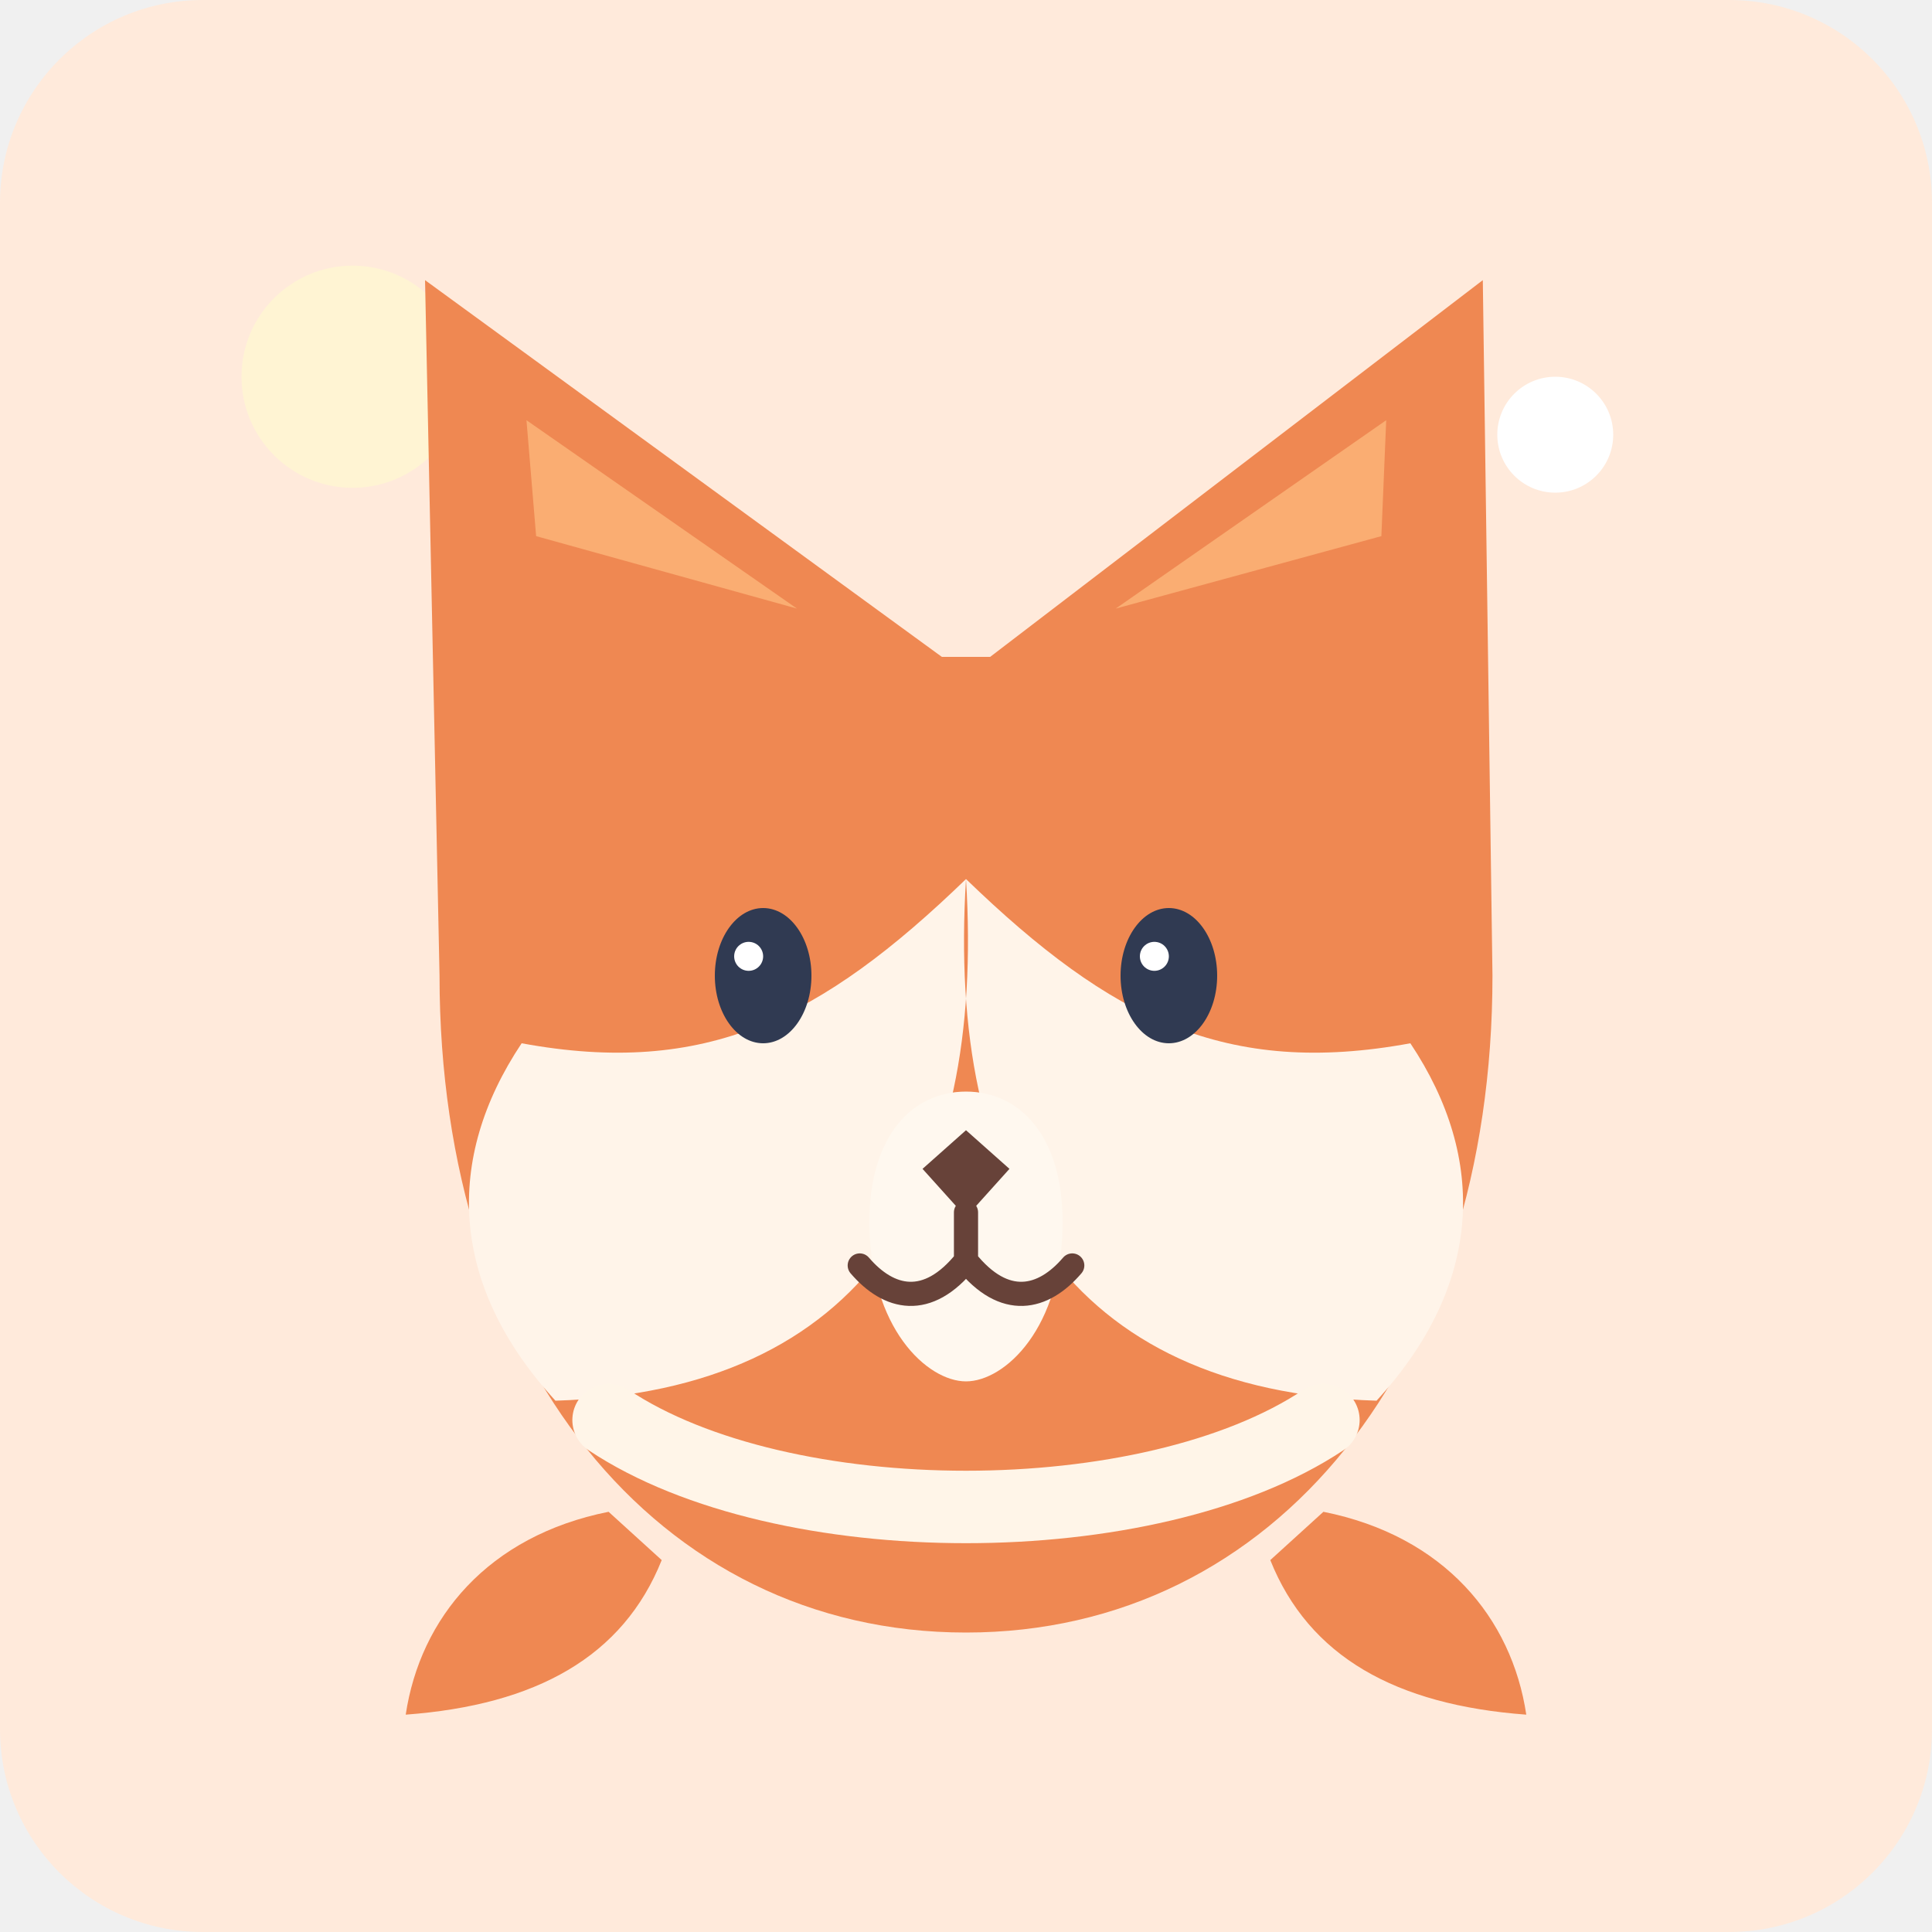
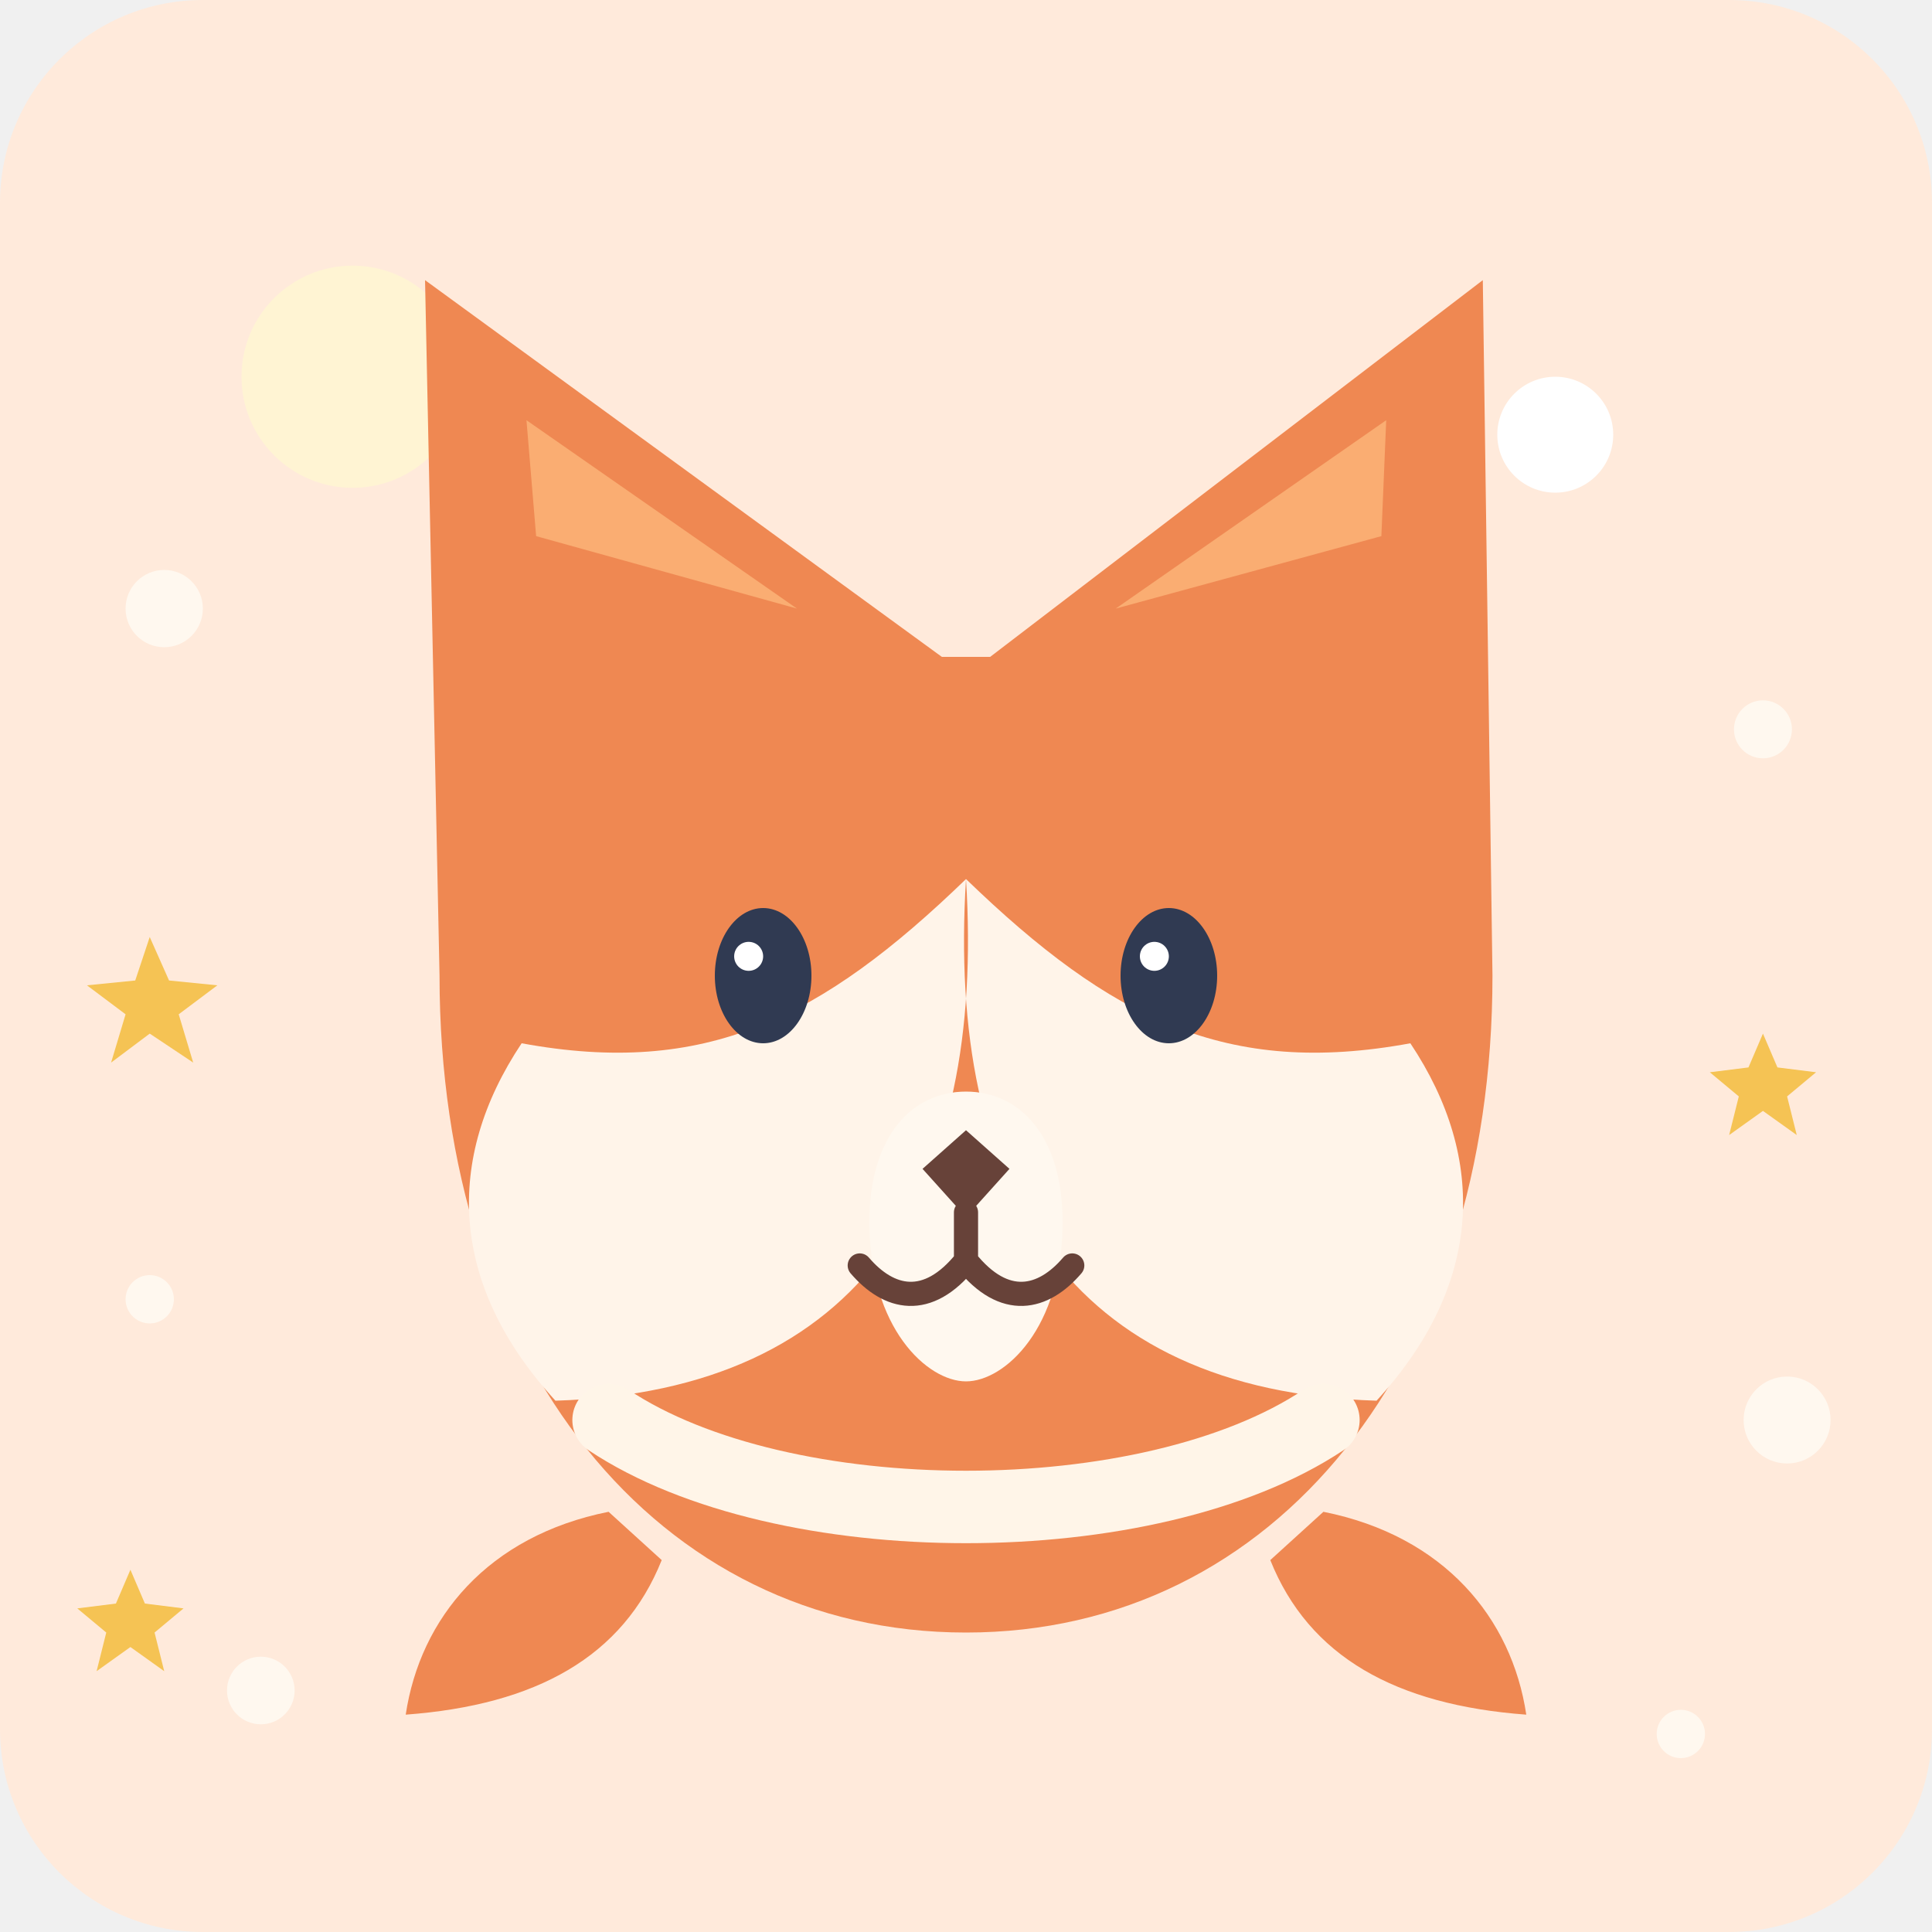
<svg xmlns="http://www.w3.org/2000/svg" viewBox="0 0 400 400">
  <rect width="400" height="400" rx="42" fill="#ffeadb" />
+   <g fill="#fff8ef">
+     <circle cx="34" cy="126" r="8" />
+     <circle cx="365" cy="151" r="6" />
+     <circle cx="31" cy="269" r="5" />
+     <circle cx="370" cy="294" r="9" />
+     <circle cx="54" cy="350" r="7" />
+     <circle cx="348" cy="359" r="5" />
+   </g>
+   <g fill="#f5c354">
+     <path d="m31 194 4 9 10 1-8 6 3 10-9-6-8 6 3-10-8-6 10-1z" />
+     <path d="m365 214 3 7 8 1-6 5 2 8-7-5-7 5 2-8-6-5 8-1z" />
+     <path d="m27 325 3 7 8 1-6 5 2 8-7-5-7 5 2-8-6-5 8-1z" />
+   </g>
  <circle cx="73" cy="78" r="23" fill="#fff4d3" />
  <circle cx="322" cy="90" r="12" fill="#fff" />
  <path d="M91 202 88 58l107 78h10L307 58l2 144c0 80-45 136-109 136S91 282 91 202z" fill="#ef8852" />
  <path d="m111 111-2-24 56 39zm176-24-1 24-55 15z" fill="#faad72" />
  <path d="M108 216c38 7 62-5 92-34 4 64-21 106-85 108-22-24-23-50-7-74zm184 0c-38 7-62-5-92-34-4 64 21 106 85 108 22-24 23-50 7-74z" fill="#fff4e9" />
  <ellipse cx="158" cy="202" rx="10" ry="14" fill="#303a52" />
  <ellipse cx="242" cy="202" rx="10" ry="14" fill="#303a52" />
  <circle cx="155" cy="198" r="3" fill="#fff" />
  <circle cx="239" cy="198" r="3" fill="#fff" />
  <path d="M180 253c0-18 9-27 20-27s20 9 20 27c0 22-12 33-20 33s-20-11-20-33z" fill="#fff8ef" />
  <path d="m191 242 9-8 9 8-9 10z" fill="#674239" />
  <path d="M200 251v10m0 0c-8 10-16 8-22 1m22-1c8 10 16 8 22 1" fill="none" stroke="#674239" stroke-width="5" stroke-linecap="round" />
  <path d="M126 294c36 24 112 24 148 0" fill="none" stroke="#fff5e8" stroke-width="15" stroke-linecap="round" />
  <path d="M126 313c-25 5-39 22-42 42 27-2 45-12 53-32m137-10c25 5 39 22 42 42-27-2-45-12-53-32" fill="#ef8852" />
</svg>
